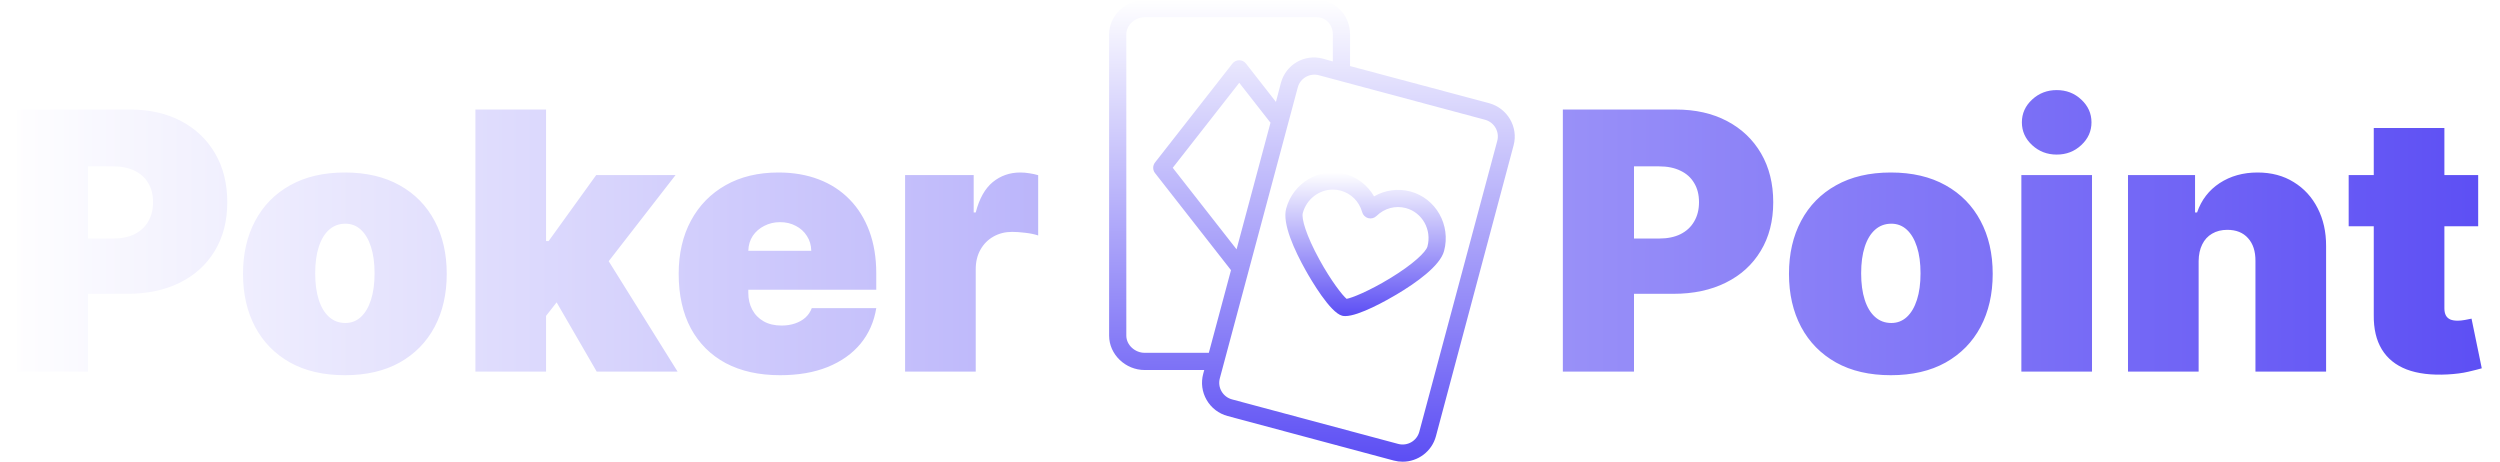
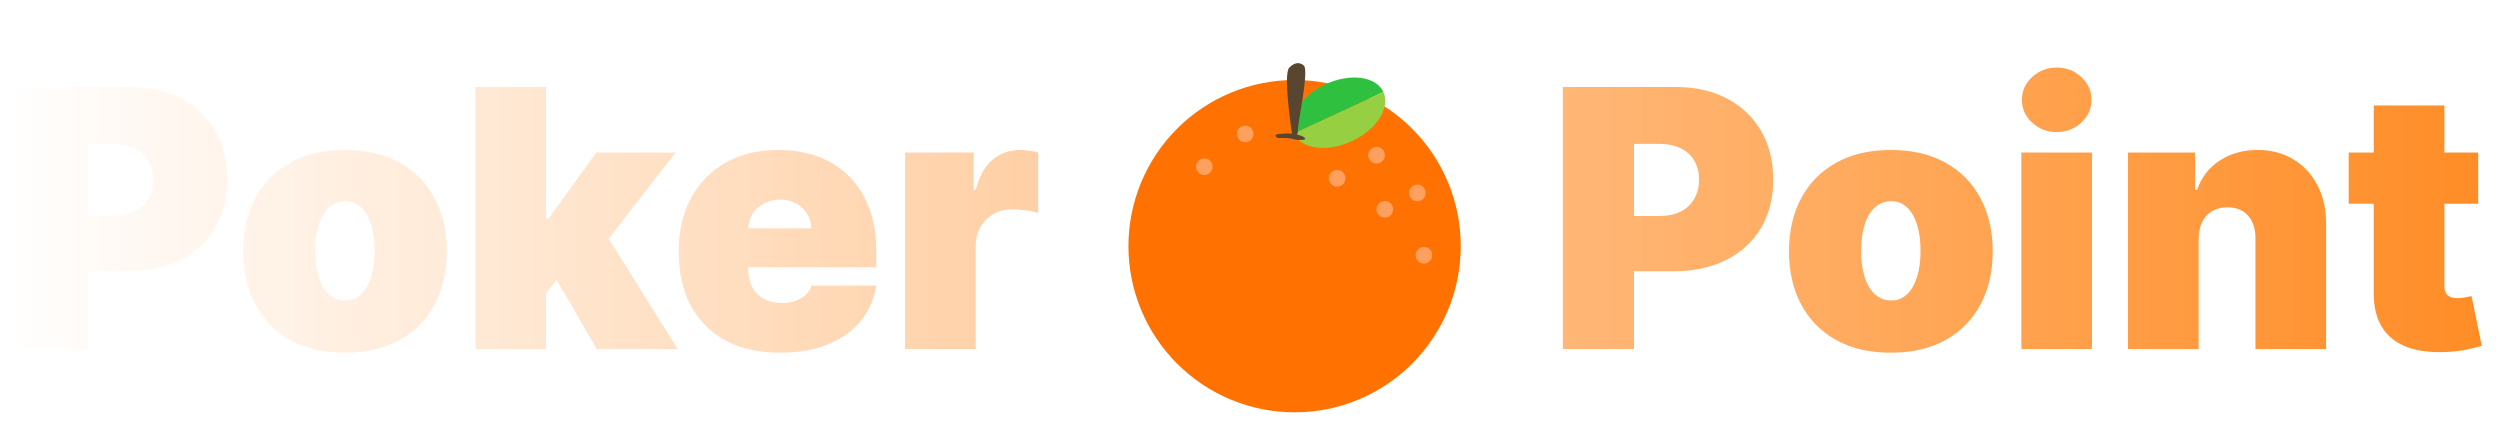
- <svg xmlns="http://www.w3.org/2000/svg" width="222" height="41" viewBox="0 0 222 41" fill="none">
-   <path d="M1.5 33V9.727H11.546C13.273 9.727 14.784 10.068 16.079 10.75C17.375 11.432 18.383 12.39 19.102 13.625C19.822 14.86 20.182 16.303 20.182 17.954C20.182 19.621 19.811 21.064 19.068 22.284C18.333 23.504 17.299 24.443 15.966 25.102C14.64 25.761 13.091 26.091 11.318 26.091H5.318V21.182H10.046C10.788 21.182 11.421 21.053 11.943 20.796C12.473 20.53 12.879 20.155 13.159 19.671C13.447 19.186 13.591 18.614 13.591 17.954C13.591 17.288 13.447 16.72 13.159 16.25C12.879 15.773 12.473 15.409 11.943 15.159C11.421 14.902 10.788 14.773 10.046 14.773H7.818V33H1.5ZM30.625 33.318C28.731 33.318 27.11 32.943 25.761 32.193C24.413 31.436 23.379 30.383 22.659 29.034C21.939 27.678 21.579 26.106 21.579 24.318C21.579 22.53 21.939 20.962 22.659 19.614C23.379 18.258 24.413 17.204 25.761 16.454C27.11 15.697 28.731 15.318 30.625 15.318C32.519 15.318 34.14 15.697 35.489 16.454C36.837 17.204 37.871 18.258 38.591 19.614C39.311 20.962 39.67 22.53 39.67 24.318C39.67 26.106 39.311 27.678 38.591 29.034C37.871 30.383 36.837 31.436 35.489 32.193C34.14 32.943 32.519 33.318 30.625 33.318ZM30.671 28.682C31.201 28.682 31.659 28.504 32.045 28.148C32.432 27.792 32.731 27.284 32.943 26.625C33.155 25.966 33.261 25.182 33.261 24.273C33.261 23.356 33.155 22.572 32.943 21.921C32.731 21.261 32.432 20.754 32.045 20.398C31.659 20.042 31.201 19.864 30.671 19.864C30.11 19.864 29.629 20.042 29.227 20.398C28.826 20.754 28.519 21.261 28.307 21.921C28.095 22.572 27.989 23.356 27.989 24.273C27.989 25.182 28.095 25.966 28.307 26.625C28.519 27.284 28.826 27.792 29.227 28.148C29.629 28.504 30.11 28.682 30.671 28.682ZM47.852 28.864L47.898 21.409H48.716L52.943 15.546H59.989L52.898 24.682H51.125L47.852 28.864ZM42.216 33V9.727H48.489V33H42.216ZM52.989 33L48.989 26.091L53.08 21.636L60.17 33H52.989ZM69.267 33.318C67.403 33.318 65.797 32.962 64.449 32.25C63.108 31.53 62.074 30.5 61.347 29.159C60.627 27.811 60.267 26.197 60.267 24.318C60.267 22.515 60.631 20.939 61.358 19.591C62.085 18.242 63.112 17.193 64.438 16.443C65.763 15.693 67.328 15.318 69.131 15.318C70.449 15.318 71.642 15.523 72.71 15.932C73.778 16.341 74.691 16.936 75.449 17.716C76.206 18.489 76.79 19.428 77.199 20.534C77.608 21.64 77.812 22.886 77.812 24.273V25.727H62.222V22.273H72.04C72.032 21.773 71.903 21.333 71.653 20.954C71.411 20.568 71.081 20.269 70.665 20.057C70.256 19.837 69.79 19.727 69.267 19.727C68.76 19.727 68.294 19.837 67.869 20.057C67.445 20.269 67.104 20.564 66.847 20.943C66.597 21.322 66.464 21.765 66.449 22.273V26C66.449 26.561 66.566 27.061 66.801 27.5C67.036 27.939 67.373 28.284 67.812 28.534C68.252 28.784 68.782 28.909 69.403 28.909C69.835 28.909 70.229 28.849 70.585 28.727C70.949 28.606 71.26 28.432 71.517 28.204C71.775 27.97 71.964 27.689 72.085 27.364H77.812C77.615 28.576 77.15 29.629 76.415 30.523C75.68 31.409 74.706 32.099 73.494 32.591C72.29 33.076 70.881 33.318 69.267 33.318ZM80.372 33V15.546H86.463V18.864H86.645C86.963 17.636 87.467 16.739 88.156 16.171C88.853 15.602 89.668 15.318 90.599 15.318C90.872 15.318 91.141 15.341 91.406 15.386C91.679 15.424 91.94 15.481 92.19 15.557V20.909C91.88 20.803 91.497 20.724 91.043 20.671C90.588 20.617 90.198 20.591 89.872 20.591C89.258 20.591 88.706 20.731 88.213 21.011C87.728 21.284 87.346 21.671 87.065 22.171C86.785 22.663 86.645 23.242 86.645 23.909V33H80.372ZM138.781 33V9.727H148.827C150.554 9.727 152.065 10.068 153.361 10.75C154.656 11.432 155.664 12.39 156.384 13.625C157.103 14.86 157.463 16.303 157.463 17.954C157.463 19.621 157.092 21.064 156.349 22.284C155.615 23.504 154.58 24.443 153.247 25.102C151.921 25.761 150.372 26.091 148.599 26.091H142.599V21.182H147.327C148.069 21.182 148.702 21.053 149.224 20.796C149.755 20.53 150.16 20.155 150.44 19.671C150.728 19.186 150.872 18.614 150.872 17.954C150.872 17.288 150.728 16.72 150.44 16.25C150.16 15.773 149.755 15.409 149.224 15.159C148.702 14.902 148.069 14.773 147.327 14.773H145.099V33H138.781ZM167.906 33.318C166.012 33.318 164.391 32.943 163.043 32.193C161.694 31.436 160.66 30.383 159.94 29.034C159.221 27.678 158.861 26.106 158.861 24.318C158.861 22.53 159.221 20.962 159.94 19.614C160.66 18.258 161.694 17.204 163.043 16.454C164.391 15.697 166.012 15.318 167.906 15.318C169.8 15.318 171.421 15.697 172.77 16.454C174.118 17.204 175.152 18.258 175.872 19.614C176.592 20.962 176.952 22.53 176.952 24.318C176.952 26.106 176.592 27.678 175.872 29.034C175.152 30.383 174.118 31.436 172.77 32.193C171.421 32.943 169.8 33.318 167.906 33.318ZM167.952 28.682C168.482 28.682 168.94 28.504 169.327 28.148C169.713 27.792 170.012 27.284 170.224 26.625C170.437 25.966 170.543 25.182 170.543 24.273C170.543 23.356 170.437 22.572 170.224 21.921C170.012 21.261 169.713 20.754 169.327 20.398C168.94 20.042 168.482 19.864 167.952 19.864C167.391 19.864 166.91 20.042 166.509 20.398C166.107 20.754 165.8 21.261 165.588 21.921C165.376 22.572 165.27 23.356 165.27 24.273C165.27 25.182 165.376 25.966 165.588 26.625C165.8 27.284 166.107 27.792 166.509 28.148C166.91 28.504 167.391 28.682 167.952 28.682ZM179.497 33V15.546H185.77V33H179.497ZM182.634 13.727C181.785 13.727 181.058 13.447 180.452 12.886C179.846 12.326 179.543 11.652 179.543 10.864C179.543 10.076 179.846 9.402 180.452 8.841C181.058 8.28 181.785 8 182.634 8C183.49 8 184.217 8.28 184.815 8.841C185.421 9.402 185.724 10.076 185.724 10.864C185.724 11.652 185.421 12.326 184.815 12.886C184.217 13.447 183.49 13.727 182.634 13.727ZM195.239 23.182V33H188.966V15.546H194.92V18.864H195.102C195.481 17.758 196.148 16.89 197.102 16.261C198.064 15.633 199.186 15.318 200.466 15.318C201.701 15.318 202.773 15.602 203.682 16.171C204.598 16.731 205.307 17.504 205.807 18.489C206.314 19.474 206.564 20.599 206.557 21.864V33H200.284V23.182C200.292 22.318 200.072 21.64 199.625 21.148C199.186 20.655 198.572 20.409 197.784 20.409C197.269 20.409 196.818 20.523 196.432 20.75C196.053 20.97 195.761 21.288 195.557 21.704C195.352 22.114 195.246 22.606 195.239 23.182ZM220.062 15.546V20.091H208.562V15.546H220.062ZM210.79 11.364H217.062V27.386C217.062 27.629 217.104 27.833 217.188 28C217.271 28.159 217.4 28.28 217.574 28.364C217.748 28.439 217.972 28.477 218.244 28.477C218.434 28.477 218.653 28.454 218.903 28.409C219.161 28.364 219.35 28.326 219.472 28.296L220.381 32.705C220.1 32.788 219.699 32.89 219.176 33.011C218.661 33.133 218.047 33.212 217.335 33.25C215.896 33.326 214.688 33.178 213.71 32.807C212.733 32.428 211.998 31.833 211.506 31.023C211.013 30.212 210.775 29.197 210.79 27.977V11.364Z" fill="url(#paint0_linear_4_5)" />
-   <path d="M132.218 9.158L119.884 5.866V3.054C119.884 1.37 118.605 0 116.917 0H101.646C99.958 0 98.489 1.37 98.489 3.055V29.802C98.489 31.486 99.954 32.857 101.639 32.857H106.936L106.844 33.199C106.633 33.988 106.742 34.812 107.152 35.52C107.561 36.226 108.222 36.731 109.012 36.943L123.761 40.895C124.027 40.966 124.293 41 124.555 41C125.906 41 127.145 40.099 127.51 38.737L134.409 12.901C134.845 11.274 133.849 9.595 132.218 9.158ZM107.345 31.329H101.639C100.797 31.329 100.017 30.644 100.017 29.802V3.055C100.017 2.213 100.801 1.528 101.647 1.528H116.917C117.763 1.528 118.355 2.213 118.355 3.054V5.456L117.468 5.206C115.838 4.769 114.179 5.737 113.743 7.364L113.303 9.05L110.641 5.642C110.497 5.457 110.278 5.349 110.043 5.349C109.808 5.349 109.587 5.457 109.442 5.642L102.566 14.429C102.35 14.706 102.35 15.095 102.567 15.371L109.312 23.99L107.345 31.329ZM112.822 10.888L109.807 22.142L104.139 14.9L110.046 7.353L112.768 10.831C112.784 10.852 112.804 10.869 112.822 10.888ZM132.957 12.506L126.034 38.341C125.816 39.154 124.974 39.638 124.157 39.419L109.407 35.467C109.011 35.36 108.679 35.107 108.474 34.753C108.269 34.4 108.215 33.989 108.32 33.595L115.243 7.759C115.461 6.946 116.303 6.463 117.12 6.682L131.87 10.634C132.687 10.853 133.175 11.693 132.957 12.506Z" fill="url(#paint1_linear_4_5)" />
-   <path d="M125.238 17.001C124.147 16.709 122.985 16.878 122.017 17.437C121.459 16.469 120.537 15.742 119.447 15.449C117.177 14.841 114.828 16.223 114.21 18.529C113.853 19.862 114.955 22.241 115.942 24.002C116.432 24.876 118.114 27.75 119.178 28.035C119.262 28.057 119.356 28.067 119.461 28.067C120.684 28.067 123.203 26.631 123.997 26.16C125.732 25.129 127.876 23.62 128.233 22.287C128.851 19.98 127.508 17.609 125.238 17.001ZM126.757 21.891C126.632 22.357 125.531 23.444 123.407 24.731C121.551 25.856 120.042 26.46 119.579 26.537C119.217 26.239 118.212 24.961 117.167 23.059C115.971 20.883 115.561 19.39 115.686 18.924C116.022 17.668 117.145 16.834 118.361 16.834C118.589 16.834 118.821 16.864 119.051 16.926C119.983 17.175 120.697 17.89 120.961 18.838C121.034 19.098 121.238 19.301 121.499 19.371C121.76 19.441 122.039 19.367 122.232 19.178C122.935 18.49 123.911 18.227 124.842 18.477C126.298 18.867 127.157 20.399 126.757 21.891Z" fill="url(#paint2_linear_4_5)" />
+ <svg xmlns="http://www.w3.org/2000/svg" width="222" height="39" viewBox="0 0 222 39" fill="none">
+   <path d="M1.5 31V7.727H11.546C13.273 7.727 14.784 8.068 16.079 8.75C17.375 9.432 18.383 10.39 19.102 11.625C19.822 12.86 20.182 14.303 20.182 15.954C20.182 17.621 19.811 19.064 19.068 20.284C18.333 21.504 17.299 22.443 15.966 23.102C14.64 23.761 13.091 24.091 11.318 24.091H5.318V19.182H10.046C10.788 19.182 11.421 19.053 11.943 18.796C12.473 18.53 12.879 18.155 13.159 17.671C13.447 17.186 13.591 16.614 13.591 15.954C13.591 15.288 13.447 14.72 13.159 14.25C12.879 13.773 12.473 13.409 11.943 13.159C11.421 12.902 10.788 12.773 10.046 12.773H7.818V31H1.5ZM30.625 31.318C28.731 31.318 27.11 30.943 25.761 30.193C24.413 29.436 23.379 28.383 22.659 27.034C21.939 25.678 21.579 24.106 21.579 22.318C21.579 20.53 21.939 18.962 22.659 17.614C23.379 16.258 24.413 15.204 25.761 14.454C27.11 13.697 28.731 13.318 30.625 13.318C32.519 13.318 34.14 13.697 35.489 14.454C36.837 15.204 37.871 16.258 38.591 17.614C39.311 18.962 39.67 20.53 39.67 22.318C39.67 24.106 39.311 25.678 38.591 27.034C37.871 28.383 36.837 29.436 35.489 30.193C34.14 30.943 32.519 31.318 30.625 31.318ZM30.671 26.682C31.201 26.682 31.659 26.504 32.045 26.148C32.432 25.792 32.731 25.284 32.943 24.625C33.155 23.966 33.261 23.182 33.261 22.273C33.261 21.356 33.155 20.572 32.943 19.921C32.731 19.261 32.432 18.754 32.045 18.398C31.659 18.042 31.201 17.864 30.671 17.864C30.11 17.864 29.629 18.042 29.227 18.398C28.826 18.754 28.519 19.261 28.307 19.921C28.095 20.572 27.989 21.356 27.989 22.273C27.989 23.182 28.095 23.966 28.307 24.625C28.519 25.284 28.826 25.792 29.227 26.148C29.629 26.504 30.11 26.682 30.671 26.682ZM47.852 26.864L47.898 19.409H48.716L52.943 13.546H59.989L52.898 22.682H51.125L47.852 26.864ZM42.216 31V7.727H48.489V31H42.216ZM52.989 31L48.989 24.091L53.08 19.636L60.17 31H52.989ZM69.267 31.318C67.403 31.318 65.797 30.962 64.449 30.25C63.108 29.53 62.074 28.5 61.347 27.159C60.627 25.811 60.267 24.197 60.267 22.318C60.267 20.515 60.631 18.939 61.358 17.591C62.085 16.242 63.112 15.193 64.438 14.443C65.763 13.693 67.328 13.318 69.131 13.318C70.449 13.318 71.642 13.523 72.71 13.932C73.778 14.341 74.691 14.936 75.449 15.716C76.206 16.489 76.79 17.428 77.199 18.534C77.608 19.64 77.812 20.886 77.812 22.273V23.727H62.222V20.273H72.04C72.032 19.773 71.903 19.333 71.653 18.954C71.411 18.568 71.081 18.269 70.665 18.057C70.256 17.837 69.79 17.727 69.267 17.727C68.76 17.727 68.294 17.837 67.869 18.057C67.445 18.269 67.104 18.564 66.847 18.943C66.597 19.322 66.464 19.765 66.449 20.273V24C66.449 24.561 66.566 25.061 66.801 25.5C67.036 25.939 67.373 26.284 67.812 26.534C68.252 26.784 68.782 26.909 69.403 26.909C69.835 26.909 70.229 26.849 70.585 26.727C70.949 26.606 71.26 26.432 71.517 26.204C71.775 25.97 71.964 25.689 72.085 25.364H77.812C77.615 26.576 77.15 27.629 76.415 28.523C75.68 29.409 74.706 30.099 73.494 30.591C72.29 31.076 70.881 31.318 69.267 31.318ZM80.372 31V13.546H86.463V16.864H86.645C86.963 15.636 87.467 14.739 88.156 14.171C88.853 13.602 89.668 13.318 90.599 13.318C90.872 13.318 91.141 13.341 91.406 13.386C91.679 13.424 91.94 13.481 92.19 13.557V18.909C91.88 18.803 91.497 18.724 91.043 18.671C90.588 18.617 90.198 18.591 89.872 18.591C89.258 18.591 88.706 18.731 88.213 19.011C87.728 19.284 87.346 19.671 87.065 20.171C86.785 20.663 86.645 21.242 86.645 21.909V31H80.372ZM138.781 31V7.727H148.827C150.554 7.727 152.065 8.068 153.361 8.75C154.656 9.432 155.664 10.39 156.384 11.625C157.103 12.86 157.463 14.303 157.463 15.954C157.463 17.621 157.092 19.064 156.349 20.284C155.615 21.504 154.58 22.443 153.247 23.102C151.921 23.761 150.372 24.091 148.599 24.091H142.599V19.182H147.327C148.069 19.182 148.702 19.053 149.224 18.796C149.755 18.53 150.16 18.155 150.44 17.671C150.728 17.186 150.872 16.614 150.872 15.954C150.872 15.288 150.728 14.72 150.44 14.25C150.16 13.773 149.755 13.409 149.224 13.159C148.702 12.902 148.069 12.773 147.327 12.773H145.099V31H138.781ZM167.906 31.318C166.012 31.318 164.391 30.943 163.043 30.193C161.694 29.436 160.66 28.383 159.94 27.034C159.221 25.678 158.861 24.106 158.861 22.318C158.861 20.53 159.221 18.962 159.94 17.614C160.66 16.258 161.694 15.204 163.043 14.454C164.391 13.697 166.012 13.318 167.906 13.318C169.8 13.318 171.421 13.697 172.77 14.454C174.118 15.204 175.152 16.258 175.872 17.614C176.592 18.962 176.952 20.53 176.952 22.318C176.952 24.106 176.592 25.678 175.872 27.034C175.152 28.383 174.118 29.436 172.77 30.193C171.421 30.943 169.8 31.318 167.906 31.318ZM167.952 26.682C168.482 26.682 168.94 26.504 169.327 26.148C169.713 25.792 170.012 25.284 170.224 24.625C170.437 23.966 170.543 23.182 170.543 22.273C170.543 21.356 170.437 20.572 170.224 19.921C170.012 19.261 169.713 18.754 169.327 18.398C168.94 18.042 168.482 17.864 167.952 17.864C167.391 17.864 166.91 18.042 166.509 18.398C166.107 18.754 165.8 19.261 165.588 19.921C165.376 20.572 165.27 21.356 165.27 22.273C165.27 23.182 165.376 23.966 165.588 24.625C165.8 25.284 166.107 25.792 166.509 26.148C166.91 26.504 167.391 26.682 167.952 26.682ZM179.497 31V13.546H185.77V31H179.497ZM182.634 11.727C181.785 11.727 181.058 11.447 180.452 10.886C179.846 10.326 179.543 9.652 179.543 8.864C179.543 8.076 179.846 7.402 180.452 6.841C181.058 6.28 181.785 6 182.634 6C183.49 6 184.217 6.28 184.815 6.841C185.421 7.402 185.724 8.076 185.724 8.864C185.724 9.652 185.421 10.326 184.815 10.886C184.217 11.447 183.49 11.727 182.634 11.727ZM195.239 21.182V31H188.966V13.546H194.92V16.864H195.102C195.481 15.758 196.148 14.89 197.102 14.261C198.064 13.633 199.186 13.318 200.466 13.318C201.701 13.318 202.773 13.602 203.682 14.171C204.598 14.731 205.307 15.504 205.807 16.489C206.314 17.474 206.564 18.599 206.557 19.864V31H200.284V21.182C200.292 20.318 200.072 19.64 199.625 19.148C199.186 18.655 198.572 18.409 197.784 18.409C197.269 18.409 196.818 18.523 196.432 18.75C196.053 18.97 195.761 19.288 195.557 19.704C195.352 20.114 195.246 20.606 195.239 21.182ZM220.062 13.546V18.091H208.562V13.546H220.062ZM210.79 9.364H217.062V25.386C217.062 25.629 217.104 25.833 217.188 26C217.271 26.159 217.4 26.28 217.574 26.364C217.748 26.439 217.972 26.477 218.244 26.477C218.434 26.477 218.653 26.454 218.903 26.409C219.161 26.364 219.35 26.326 219.472 26.296L220.381 30.704C220.1 30.788 219.699 30.89 219.176 31.011C218.661 31.133 218.047 31.212 217.335 31.25C215.896 31.326 214.688 31.178 213.71 30.807C212.733 30.428 211.998 29.833 211.506 29.023C211.013 28.212 210.775 27.197 210.79 25.977V9.364Z" fill="url(#paint0_linear_14_189)" />
+   <path d="M100.205 21.859C100.205 23.797 100.587 25.716 101.328 27.506C102.07 29.296 103.157 30.923 104.527 32.293C105.897 33.663 107.524 34.75 109.314 35.492C111.104 36.233 113.023 36.615 114.961 36.615C116.899 36.615 118.817 36.233 120.608 35.492C122.398 34.75 124.024 33.663 125.395 32.293C126.765 30.923 127.852 29.296 128.593 27.506C129.335 25.716 129.716 23.797 129.716 21.859C129.716 19.922 129.335 18.003 128.593 16.212C127.852 14.422 126.765 12.796 125.395 11.425C124.024 10.055 122.398 8.968 120.608 8.227C118.817 7.485 116.899 7.104 114.961 7.104C113.023 7.104 111.104 7.485 109.314 8.227C107.524 8.968 105.897 10.055 104.527 11.425C103.157 12.796 102.07 14.422 101.328 16.212C100.587 18.003 100.205 19.922 100.205 21.859Z" fill="#FF7100" />
+   <path d="M114.9 11.851C114.253 10.456 115.508 8.501 117.703 7.484C119.897 6.467 122.2 6.773 122.846 8.168L114.9 11.851Z" fill="#30C03F" />
+   <path d="M114.9 11.851C115.546 13.246 117.849 13.552 120.044 12.535C122.238 11.518 123.493 9.563 122.846 8.168L114.9 11.851Z" fill="#97CF43" />
+   <path d="M109.833 11.891C109.833 11.988 109.853 12.084 109.89 12.173C109.927 12.263 109.981 12.345 110.05 12.413C110.119 12.482 110.2 12.536 110.29 12.573C110.38 12.611 110.476 12.63 110.573 12.63C110.67 12.63 110.766 12.611 110.856 12.573C110.945 12.536 111.027 12.482 111.095 12.413C111.164 12.345 111.218 12.263 111.256 12.173C111.293 12.084 111.312 11.988 111.312 11.891C111.312 11.793 111.293 11.697 111.256 11.608C111.218 11.518 111.164 11.437 111.095 11.368C111.027 11.299 110.945 11.245 110.856 11.208C110.766 11.171 110.67 11.151 110.573 11.151C110.476 11.151 110.38 11.171 110.29 11.208C110.2 11.245 110.119 11.299 110.05 11.368C109.981 11.437 109.927 11.518 109.89 11.608C109.853 11.697 109.833 11.793 109.833 11.891Z" fill="#FFA05F" />
+   <path d="M106.205 14.802C106.205 14.998 106.282 15.187 106.421 15.325C106.56 15.464 106.748 15.542 106.944 15.542C107.14 15.542 107.328 15.464 107.466 15.325C107.605 15.187 107.683 14.998 107.683 14.802C107.683 14.606 107.605 14.418 107.466 14.28C107.328 14.141 107.14 14.063 106.944 14.063C106.748 14.063 106.56 14.141 106.421 14.28C106.282 14.418 106.205 14.606 106.205 14.802Z" fill="#FFA05F" />
+   <path d="M121.493 13.783C121.493 13.979 121.571 14.168 121.709 14.306C121.848 14.445 122.036 14.523 122.232 14.523C122.428 14.523 122.616 14.445 122.755 14.306C122.893 14.168 122.971 13.979 122.971 13.783C122.971 13.587 122.893 13.399 122.755 13.261C122.616 13.122 122.428 13.044 122.232 13.044C122.036 13.044 121.848 13.122 121.709 13.261C121.571 13.399 121.493 13.587 121.493 13.783Z" fill="#FFA05F" />
+   <path d="M125.121 17.132C125.121 17.328 125.199 17.516 125.338 17.655C125.476 17.793 125.664 17.871 125.86 17.871C126.056 17.871 126.244 17.793 126.383 17.655C126.522 17.516 126.599 17.328 126.599 17.132C126.599 16.936 126.522 16.748 126.383 16.609C126.244 16.471 126.056 16.393 125.86 16.393C125.664 16.393 125.476 16.471 125.338 16.609C125.199 16.748 125.121 16.936 125.121 17.132Z" fill="#FFA05F" />
+   <path d="M122.231 18.588C122.231 18.784 122.309 18.972 122.448 19.111C122.587 19.249 122.775 19.327 122.971 19.327C123.167 19.327 123.355 19.249 123.493 19.111C123.632 18.972 123.71 18.784 123.71 18.588C123.71 18.392 123.632 18.204 123.493 18.065C123.355 17.927 123.167 17.849 122.971 17.849C122.775 17.849 122.587 17.927 122.448 18.065C122.309 18.204 122.231 18.392 122.231 18.588Z" fill="#FFA05F" />
+   <path d="M117.998 15.833C117.998 16.029 118.076 16.217 118.215 16.356C118.353 16.494 118.541 16.572 118.737 16.572C118.933 16.572 119.121 16.494 119.26 16.356C119.399 16.217 119.476 16.029 119.476 15.833C119.476 15.637 119.399 15.449 119.26 15.31C119.121 15.172 118.933 15.094 118.737 15.094C118.541 15.094 118.353 15.172 118.215 15.31C118.076 15.449 117.998 15.637 117.998 15.833Z" fill="#FFA05F" />
+   <path d="M125.704 22.665C125.704 22.861 125.781 23.049 125.92 23.187C126.059 23.326 126.247 23.404 126.443 23.404C126.639 23.404 126.827 23.326 126.966 23.187C127.104 23.049 127.182 22.861 127.182 22.665C127.182 22.469 127.104 22.28 126.966 22.142C126.827 22.003 126.639 21.925 126.443 21.925C126.247 21.925 126.059 22.003 125.92 22.142C125.781 22.28 125.704 22.469 125.704 22.665Z" fill="#FFA05F" />
+   <path d="M114.751 12.011C114.751 12.011 113.892 6.598 114.493 5.996C115.094 5.395 115.553 5.616 115.782 5.825C116.255 6.254 115.266 10.808 115.266 11.41C115.266 12.011 115.009 12.613 114.751 12.011Z" fill="#5A4530" />
+   <path d="M113.386 11.927C113.386 11.927 114.424 11.763 115.079 11.927C115.734 12.091 115.789 12.145 115.898 12.309C116.007 12.473 115.134 12.418 115.134 12.418C115.134 12.418 114.533 12.254 114.151 12.254H113.496C113.496 12.254 113.059 12.091 113.386 11.927Z" fill="#5A4530" />
  <defs>
-     <linearGradient id="paint0_linear_4_5" x1="0" y1="21.5" x2="222" y2="21.5" gradientUnits="userSpaceOnUse">
+     <linearGradient id="paint0_linear_14_189" x1="0" y1="19.5" x2="222" y2="19.5" gradientUnits="userSpaceOnUse">
      <stop stop-color="white" />
-       <stop offset="1" stop-color="#5C4EF4" />
-     </linearGradient>
-     <linearGradient id="paint1_linear_4_5" x1="116.5" y1="0" x2="116.5" y2="41" gradientUnits="userSpaceOnUse">
-       <stop stop-color="white" />
-       <stop offset="1" stop-color="#5C4EF4" />
-     </linearGradient>
-     <linearGradient id="paint2_linear_4_5" x1="121.262" y1="15.306" x2="121.262" y2="28.067" gradientUnits="userSpaceOnUse">
-       <stop stop-color="white" />
-       <stop offset="1" stop-color="#5C4EF4" />
+       <stop offset="1" stop-color="#FF8C25" />
    </linearGradient>
  </defs>
</svg>
